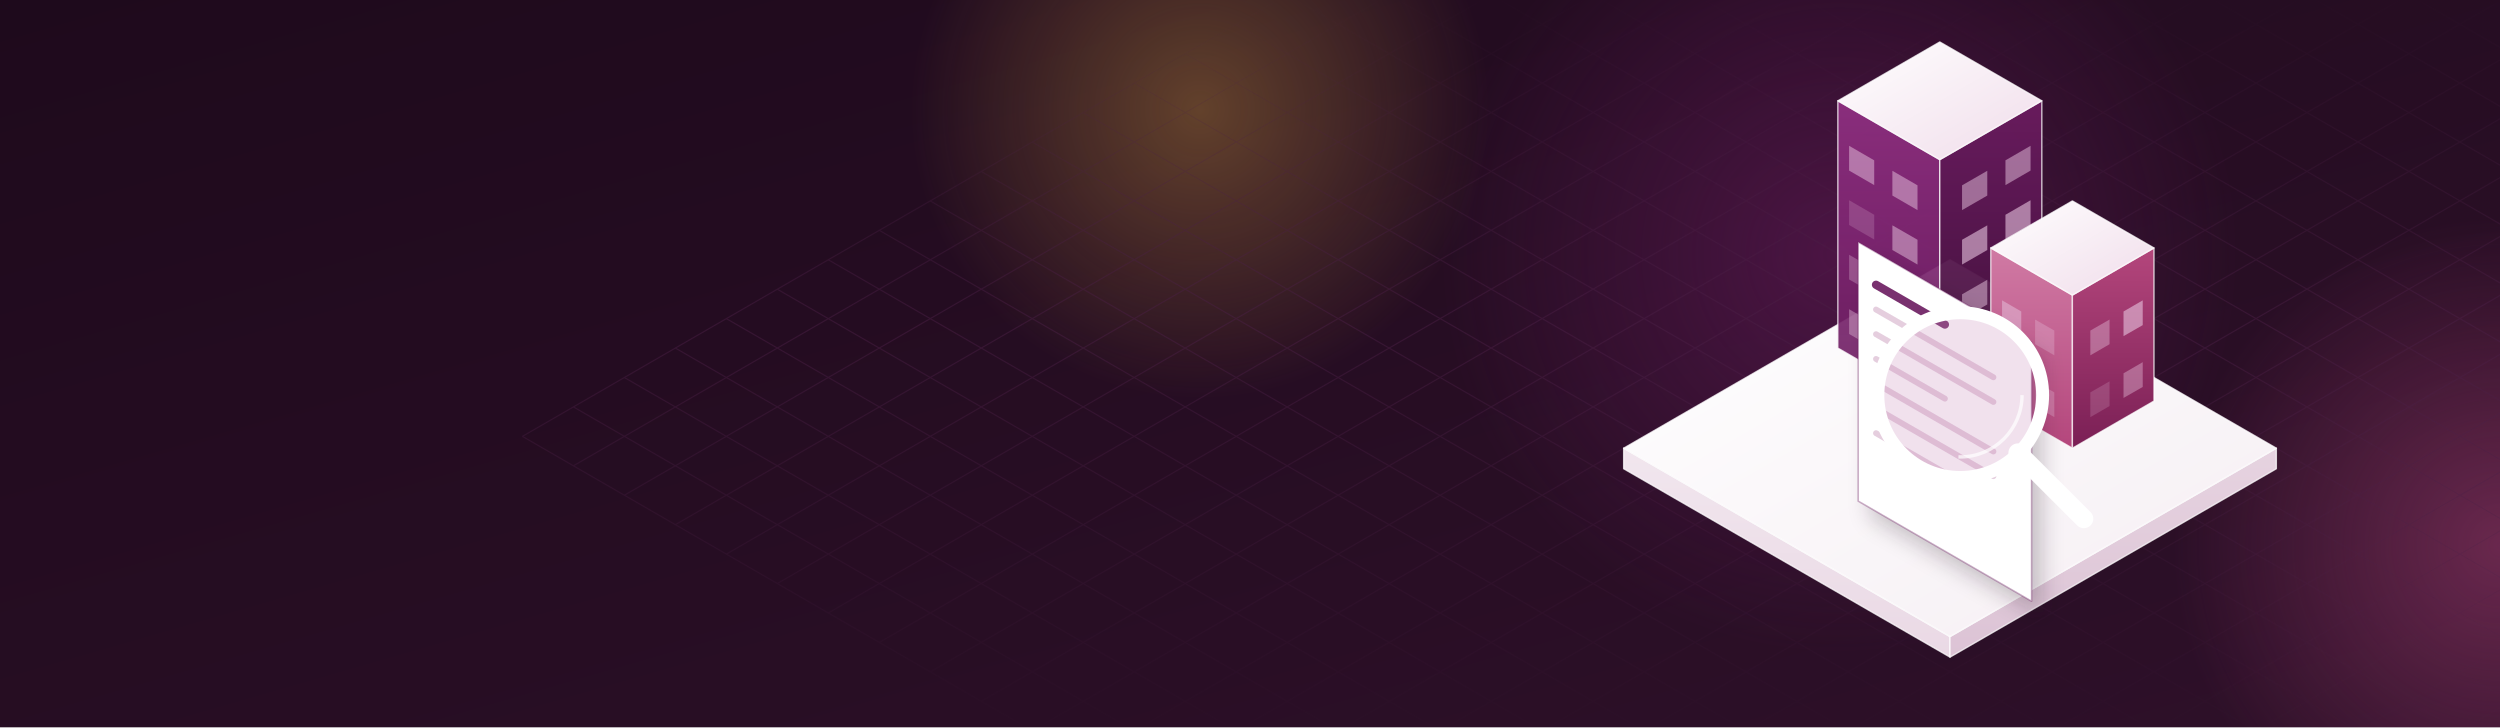
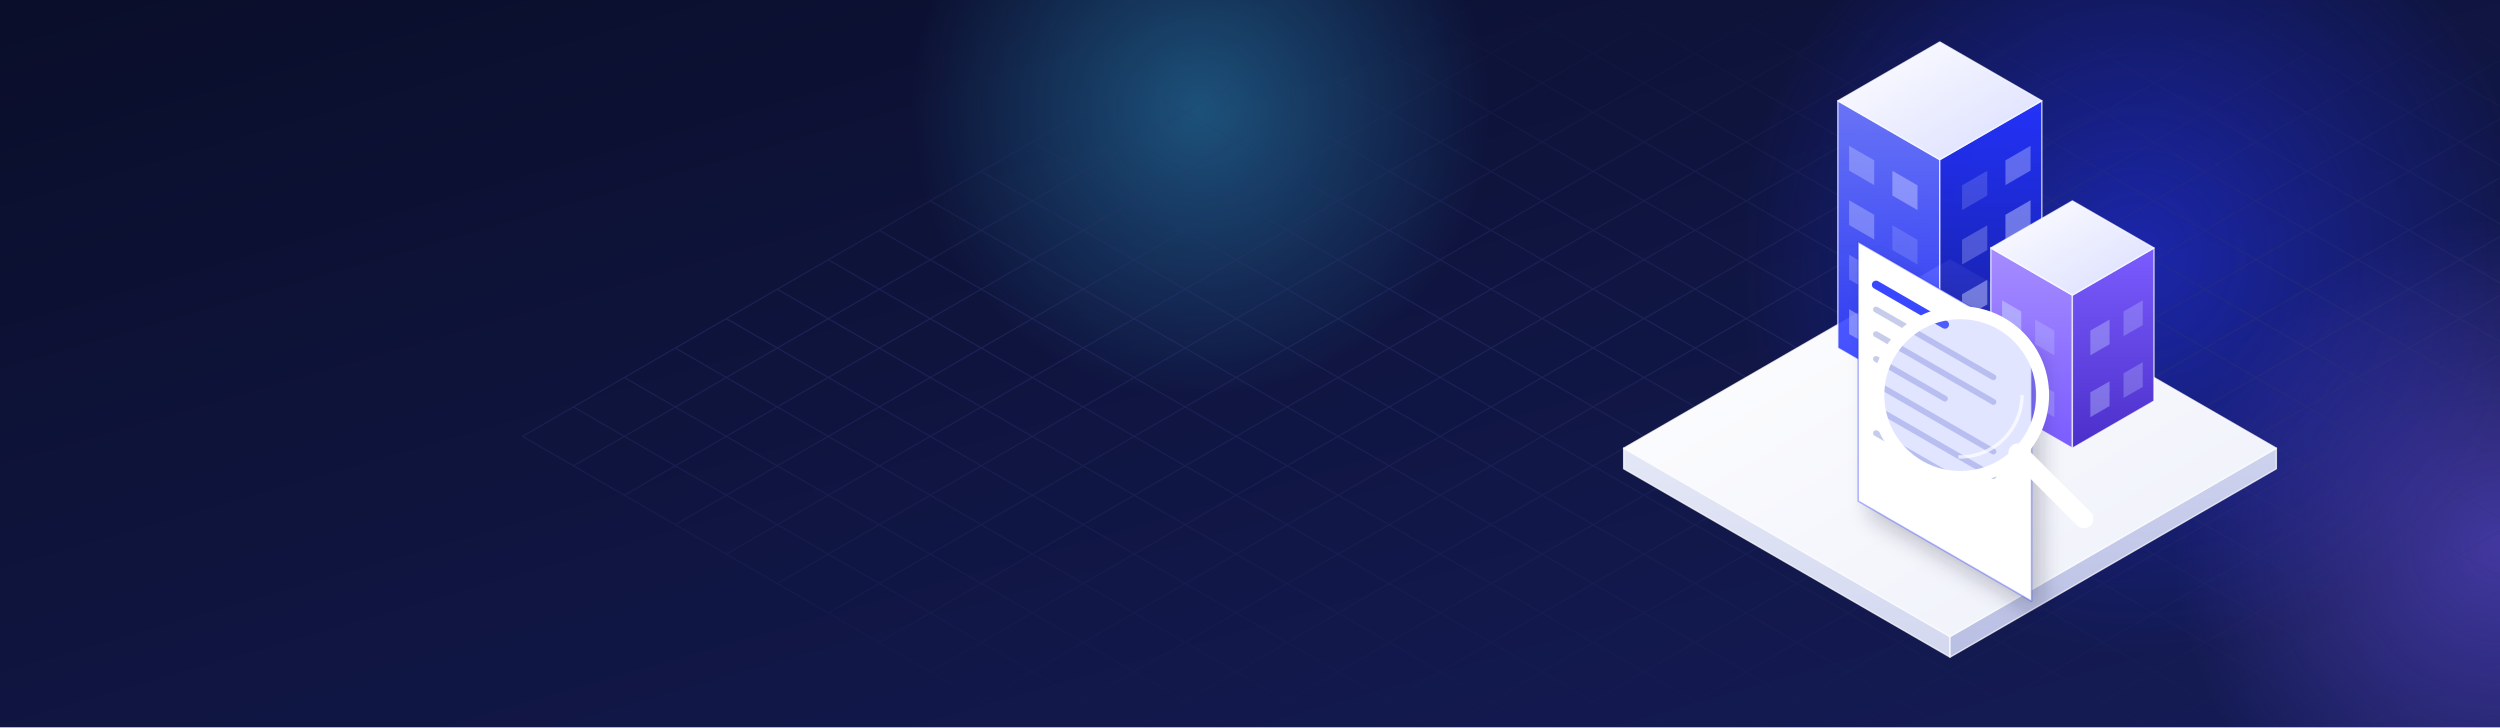
<svg xmlns="http://www.w3.org/2000/svg" viewBox="0 0 2200 640" preserveAspectRatio="xMidYMid slice">
  <defs>
    <linearGradient id="gBg" x1="0" y1="0" x2="1" y2="1">
-       <stop offset="0" stop-color="#1E0A1C" />
-       <stop offset="1" stop-color="#2E1029" />
+       <stop offset="0" stop-color="#0A0E2A" />
+       <stop offset="1" stop-color="#151C57" />
    </linearGradient>
    <radialGradient id="gB1">
-       <stop offset="0" stop-color="#6A1B5F" stop-opacity="0.55" />
-       <stop offset="1" stop-color="#6A1B5F" stop-opacity="0" />
+       <stop offset="0" stop-color="#2433FF" stop-opacity="0.55" />
+       <stop offset="1" stop-color="#2433FF" stop-opacity="0" />
    </radialGradient>
    <radialGradient id="gB2">
-       <stop offset="0" stop-color="#B4467C" stop-opacity="0.45" />
-       <stop offset="1" stop-color="#B4467C" stop-opacity="0" />
+       <stop offset="0" stop-color="#7B5CFF" stop-opacity="0.45" />
+       <stop offset="1" stop-color="#7B5CFF" stop-opacity="0" />
    </radialGradient>
    <radialGradient id="gB3">
-       <stop offset="0" stop-color="#D9A441" stop-opacity="0.35" />
-       <stop offset="1" stop-color="#D9A441" stop-opacity="0" />
+       <stop offset="0" stop-color="#38C6F4" stop-opacity="0.35" />
+       <stop offset="1" stop-color="#38C6F4" stop-opacity="0" />
    </radialGradient>
    <radialGradient id="gGlow">
-       <stop offset="0" stop-color="#C98AB9" stop-opacity=".55" />
-       <stop offset="1" stop-color="#C98AB9" stop-opacity="0" />
+       <stop offset="0" stop-color="#8D98FF" stop-opacity=".55" />
+       <stop offset="1" stop-color="#8D98FF" stop-opacity="0" />
    </radialGradient>
    <linearGradient id="gTop" x1="0" y1="0" x2="1" y2="1">
      <stop offset="0" stop-color="#FFFFFF" />
-       <stop offset="1" stop-color="#F0DCEA" />
+       <stop offset="1" stop-color="#D9DDFF" />
    </linearGradient>
    <linearGradient id="gLeft" x1="0" y1="0" x2="0" y2="1">
-       <stop offset="0" stop-color="#8E2F80" stop-opacity=".95" />
-       <stop offset="1" stop-color="#6A1B5F" stop-opacity=".9" />
+       <stop offset="0" stop-color="#6E79FF" stop-opacity=".95" />
+       <stop offset="1" stop-color="#2433FF" stop-opacity=".9" />
    </linearGradient>
    <linearGradient id="gRight" x1="0" y1="0" x2="0" y2="1">
-       <stop offset="0" stop-color="#6A1B5F" stop-opacity=".95" />
-       <stop offset="1" stop-color="#3E0F38" stop-opacity=".95" />
+       <stop offset="0" stop-color="#2433FF" stop-opacity=".95" />
+       <stop offset="1" stop-color="#121A8F" stop-opacity=".95" />
    </linearGradient>
    <linearGradient id="gLeftV" x1="0" y1="0" x2="0" y2="1">
-       <stop offset="0" stop-color="#D07AA4" />
-       <stop offset="1" stop-color="#B4467C" />
+       <stop offset="0" stop-color="#A58CFF" />
+       <stop offset="1" stop-color="#7B5CFF" />
    </linearGradient>
    <linearGradient id="gRightV" x1="0" y1="0" x2="0" y2="1">
-       <stop offset="0" stop-color="#B4467C" />
-       <stop offset="1" stop-color="#7A1F55" />
+       <stop offset="0" stop-color="#7B5CFF" />
+       <stop offset="1" stop-color="#4B2FC9" />
    </linearGradient>
    <linearGradient id="gLeftC" x1="0" y1="0" x2="0" y2="1">
-       <stop offset="0" stop-color="#F0CF86" />
-       <stop offset="1" stop-color="#D9A441" />
+       <stop offset="0" stop-color="#8BE0FF" />
+       <stop offset="1" stop-color="#38C6F4" />
    </linearGradient>
    <linearGradient id="gRightC" x1="0" y1="0" x2="0" y2="1">
-       <stop offset="0" stop-color="#D9A441" />
-       <stop offset="1" stop-color="#A87A26" />
+       <stop offset="0" stop-color="#38C6F4" />
+       <stop offset="1" stop-color="#1C8FC4" />
    </linearGradient>
    <linearGradient id="gLeftR" x1="0" y1="0" x2="0" y2="1">
-       <stop offset="0" stop-color="#F0CF86" />
-       <stop offset="1" stop-color="#D9A441" />
+       <stop offset="0" stop-color="#FF8A6A" />
+       <stop offset="1" stop-color="#E8401C" />
    </linearGradient>
    <linearGradient id="gRightR" x1="0" y1="0" x2="0" y2="1">
-       <stop offset="0" stop-color="#D9A441" />
-       <stop offset="1" stop-color="#A87A26" />
+       <stop offset="0" stop-color="#E8401C" />
+       <stop offset="1" stop-color="#A82A0E" />
    </linearGradient>
    <linearGradient id="gTopW" x1="0" y1="0" x2="1" y2="1">
      <stop offset="0" stop-color="#FFFFFF" />
-       <stop offset="1" stop-color="#F5EEF3" />
+       <stop offset="1" stop-color="#EEF0FA" />
    </linearGradient>
    <linearGradient id="gLeftW" x1="0" y1="0" x2="0" y2="1">
-       <stop offset="0" stop-color="#F1E6EE" />
-       <stop offset="1" stop-color="#EAD9E5" />
+       <stop offset="0" stop-color="#E4E7F6" />
+       <stop offset="1" stop-color="#D3D8F0" />
    </linearGradient>
    <linearGradient id="gRightW" x1="0" y1="0" x2="0" y2="1">
-       <stop offset="0" stop-color="#E6D3E0" />
-       <stop offset="1" stop-color="#DCC3D5" />
+       <stop offset="0" stop-color="#CDD2EE" />
+       <stop offset="1" stop-color="#B9BFE3" />
    </linearGradient>
    <linearGradient id="gFade" x1="0" y1="0" x2="0" y2="1">
      <stop offset="0" stop-color="#fff" stop-opacity="0" />
      <stop offset=".45" stop-color="#fff" stop-opacity="1" />
      <stop offset="1" stop-color="#fff" stop-opacity="0" />
    </linearGradient>
    <mask id="mGrid">
      <rect width="100%" height="100%" fill="url(#gFade)" />
    </mask>
    <filter id="fSoft" x="-50%" y="-50%" width="200%" height="200%">
      <feGaussianBlur stdDeviation="9" />
    </filter>
  </defs>
  <defs>
    <radialGradient id="gNode0" cx=".35" cy=".3">
      <stop offset="0" stop-color="#fff" />
-       <stop offset=".35" stop-color="#6A1B5F" />
-       <stop offset="1" stop-color="#3E0F38" />
+       <stop offset=".35" stop-color="#2433FF" />
+       <stop offset="1" stop-color="#121A8F" />
    </radialGradient>
    <radialGradient id="gNode1" cx=".35" cy=".3">
      <stop offset="0" stop-color="#fff" />
-       <stop offset=".35" stop-color="#B4467C" />
-       <stop offset="1" stop-color="#7A1F55" />
+       <stop offset=".35" stop-color="#7B5CFF" />
+       <stop offset="1" stop-color="#4B2FC9" />
    </radialGradient>
    <radialGradient id="gNode2" cx=".35" cy=".3">
      <stop offset="0" stop-color="#fff" />
-       <stop offset=".35" stop-color="#D9A441" />
-       <stop offset="1" stop-color="#A87A26" />
+       <stop offset=".35" stop-color="#38C6F4" />
+       <stop offset="1" stop-color="#1C8FC4" />
    </radialGradient>
  </defs>
  <rect width="100%" height="100%" fill="url(#gBg)" />
-   <circle cx="1618.6" cy="224" r="352" fill="url(#gB1)" />
+   <circle cx="1880.6" cy="224" r="352" fill="url(#gB1)" />
  <circle cx="2200" cy="480" r="288" fill="url(#gB2)" />
  <circle cx="1056" cy="96" r="256" fill="url(#gB3)" />
-   <g stroke="#4A1E45" stroke-width="1" opacity="0.5" mask="url(#mGrid)">
+   <g stroke="#2A3170" stroke-width="1" opacity="0.5" mask="url(#mGrid)">
    <line x1="1716" y1="-341.3" x2="459.7" y2="384" />
    <line x1="1716" y1="-341.3" x2="2972.3" y2="384" />
    <line x1="1760.9" y1="-315.4" x2="504.6" y2="409.9" />
    <line x1="1671.1" y1="-315.4" x2="2927.4" y2="409.9" />
    <line x1="1805.7" y1="-289.5" x2="549.4" y2="435.8" />
    <line x1="1626.3" y1="-289.5" x2="2882.6" y2="435.8" />
    <line x1="1850.6" y1="-263.6" x2="594.3" y2="461.7" />
    <line x1="1581.4" y1="-263.6" x2="2837.7" y2="461.7" />
    <line x1="1895.5" y1="-237.7" x2="639.2" y2="487.6" />
    <line x1="1536.5" y1="-237.7" x2="2792.8" y2="487.6" />
    <line x1="1940.3" y1="-211.8" x2="684" y2="513.5" />
    <line x1="1491.7" y1="-211.8" x2="2748" y2="513.5" />
    <line x1="1985.2" y1="-185.9" x2="728.9" y2="539.4" />
    <line x1="1446.8" y1="-185.9" x2="2703.1" y2="539.4" />
    <line x1="2030.1" y1="-160" x2="773.8" y2="565.3" />
    <line x1="1401.9" y1="-160" x2="2658.2" y2="565.3" />
    <line x1="2074.9" y1="-134.1" x2="818.6" y2="591.2" />
    <line x1="1357.1" y1="-134.1" x2="2613.4" y2="591.2" />
    <line x1="2119.8" y1="-108.2" x2="863.5" y2="617.1" />
    <line x1="1312.2" y1="-108.2" x2="2568.5" y2="617.1" />
    <line x1="2164.7" y1="-82.3" x2="908.4" y2="643" />
    <line x1="1267.3" y1="-82.3" x2="2523.6" y2="643" />
    <line x1="2209.6" y1="-56.4" x2="953.2" y2="669" />
    <line x1="1222.4" y1="-56.4" x2="2478.8" y2="669" />
    <line x1="2254.4" y1="-30.5" x2="998.1" y2="694.9" />
    <line x1="1177.6" y1="-30.5" x2="2433.9" y2="694.9" />
    <line x1="2299.3" y1="-4.6" x2="1043" y2="720.8" />
    <line x1="1132.7" y1="-4.6" x2="2389" y2="720.8" />
    <line x1="2344.2" y1="21.3" x2="1087.8" y2="746.7" />
    <line x1="1087.8" y1="21.3" x2="2344.2" y2="746.7" />
    <line x1="2389" y1="47.2" x2="1132.7" y2="772.6" />
    <line x1="1043" y1="47.2" x2="2299.3" y2="772.6" />
    <line x1="2433.9" y1="73.1" x2="1177.6" y2="798.5" />
    <line x1="998.1" y1="73.1" x2="2254.4" y2="798.5" />
    <line x1="2478.8" y1="99" x2="1222.4" y2="824.4" />
    <line x1="953.2" y1="99" x2="2209.6" y2="824.4" />
    <line x1="2523.6" y1="125" x2="1267.3" y2="850.3" />
    <line x1="908.4" y1="125" x2="2164.7" y2="850.3" />
    <line x1="2568.5" y1="150.9" x2="1312.2" y2="876.2" />
    <line x1="863.5" y1="150.9" x2="2119.8" y2="876.2" />
    <line x1="2613.4" y1="176.8" x2="1357.1" y2="902.1" />
    <line x1="818.6" y1="176.8" x2="2074.9" y2="902.1" />
    <line x1="2658.2" y1="202.7" x2="1401.9" y2="928" />
    <line x1="773.8" y1="202.7" x2="2030.1" y2="928" />
    <line x1="2703.1" y1="228.6" x2="1446.8" y2="953.9" />
    <line x1="728.9" y1="228.6" x2="1985.2" y2="953.9" />
    <line x1="2748" y1="254.5" x2="1491.7" y2="979.8" />
    <line x1="684" y1="254.5" x2="1940.3" y2="979.8" />
    <line x1="2792.8" y1="280.4" x2="1536.5" y2="1005.7" />
    <line x1="639.2" y1="280.4" x2="1895.5" y2="1005.7" />
    <line x1="2837.7" y1="306.3" x2="1581.4" y2="1031.6" />
    <line x1="594.3" y1="306.3" x2="1850.6" y2="1031.6" />
    <line x1="2882.6" y1="332.2" x2="1626.3" y2="1057.5" />
    <line x1="549.4" y1="332.2" x2="1805.7" y2="1057.5" />
    <line x1="2927.4" y1="358.1" x2="1671.1" y2="1083.4" />
    <line x1="504.6" y1="358.1" x2="1760.9" y2="1083.4" />
    <line x1="2972.3" y1="384" x2="1716" y2="1109.3" />
    <line x1="459.7" y1="384" x2="1716" y2="1109.3" />
  </g>
  <g>
    <polygon points="1428.8,412.5 1716,578.3 1716,560.2 1428.8,394.4" fill="url(#gLeftW)" stroke="rgba(255,255,255,.75)" stroke-width="1.2" stroke-linejoin="round" />
    <polygon points="2003.2,412.5 1716,578.3 1716,560.2 2003.2,394.4" fill="url(#gRightW)" stroke="rgba(255,255,255,.75)" stroke-width="1.2" stroke-linejoin="round" />
    <polygon points="1716,228.6 2003.2,394.4 1716,560.2 1428.8,394.4" fill="url(#gTopW)" stroke="rgba(255,255,255,.75)" stroke-width="1.2" stroke-linejoin="round" />
  </g>
  <g>
    <polygon points="1617.3,306.3 1707,358.1 1707,140.5 1617.3,88.7" fill="url(#gLeft)" stroke="rgba(255,255,255,.75)" stroke-width="1.2" stroke-linejoin="round" />
    <polygon points="1796.8,306.3 1707,358.1 1707,140.5 1796.8,88.7" fill="url(#gRight)" stroke="rgba(255,255,255,.75)" stroke-width="1.2" stroke-linejoin="round" />
    <polygon points="1707,36.9 1796.8,88.7 1707,140.5 1617.3,88.7" fill="url(#gTop)" stroke="rgba(255,255,255,.75)" stroke-width="1.2" stroke-linejoin="round" />
-     <polygon points="1627.2,293.9 1649.3,306.6 1649.3,284.9 1627.2,272.1" fill="#E6C3DD" opacity="0.4" />
-     <polygon points="1665.3,315.9 1687.4,328.6 1687.4,306.9 1665.3,294.1" fill="#E6C3DD" opacity="0.5" />
-     <polygon points="1786.9,293.9 1764.8,306.6 1764.8,284.9 1786.9,272.1" fill="#E6C3DD" opacity="0.5" />
-     <polygon points="1748.8,315.9 1726.6,328.6 1726.6,306.9 1748.8,294.1" fill="#E6C3DD" opacity="0.4" />
-     <polygon points="1627.2,245.9 1649.3,258.7 1649.3,236.9 1627.2,224.2" fill="#E6C3DD" opacity="0.3" />
-     <polygon points="1665.3,267.9 1687.4,280.7 1687.4,259 1665.3,246.2" fill="#E6C3DD" opacity="0.6" />
-     <polygon points="1786.9,245.9 1764.8,258.7 1764.8,236.9 1786.9,224.2" fill="#E6C3DD" opacity="0.2" />
-     <polygon points="1748.8,267.9 1726.6,280.7 1726.6,259 1748.8,246.2" fill="#E6C3DD" opacity="0.5" />
-     <polygon points="1627.2,198 1649.3,210.8 1649.3,189 1627.2,176.2" fill="#E6C3DD" opacity="0.2" />
-     <polygon points="1665.3,220 1687.4,232.8 1687.4,211 1665.3,198.3" fill="#E6C3DD" opacity="0.5" />
-     <polygon points="1786.9,198 1764.8,210.8 1764.8,189 1786.9,176.2" fill="#E6C3DD" opacity="0.6" />
-     <polygon points="1748.8,220 1726.6,232.8 1726.6,211 1748.8,198.3" fill="#E6C3DD" opacity="0.6" />
-     <polygon points="1627.2,150.1 1649.3,162.9 1649.3,141.1 1627.2,128.3" fill="#E6C3DD" opacity="0.5" />
-     <polygon points="1665.3,172.1 1687.4,184.9 1687.4,163.1 1665.3,150.3" fill="#E6C3DD" opacity="0.5" />
-     <polygon points="1786.9,150.1 1764.8,162.9 1764.8,141.1 1786.9,128.3" fill="#E6C3DD" opacity="0.5" />
-     <polygon points="1748.8,172.1 1726.6,184.9 1726.6,163.1 1748.8,150.3" fill="#E6C3DD" opacity="0.5" />
+     <polygon points="1627.2,293.9 1649.3,306.6 1649.3,284.9 1627.2,272.1" fill="#BFC6FF" opacity="0.5" />
+     <polygon points="1665.3,315.9 1687.4,328.6 1687.4,306.9 1665.3,294.1" fill="#BFC6FF" opacity="0.2" />
+     <polygon points="1786.9,293.9 1764.8,306.6 1764.8,284.9 1786.9,272.1" fill="#BFC6FF" opacity="0.2" />
+     <polygon points="1748.8,315.9 1726.6,328.6 1726.6,306.9 1748.8,294.1" fill="#BFC6FF" opacity="0.5" />
+     <polygon points="1627.2,245.9 1649.3,258.7 1649.3,236.9 1627.2,224.2" fill="#BFC6FF" opacity="0.3" />
+     <polygon points="1665.3,267.9 1687.4,280.7 1687.4,259 1665.3,246.2" fill="#BFC6FF" opacity="0.4" />
+     <polygon points="1786.9,245.9 1764.8,258.7 1764.8,236.9 1786.9,224.2" fill="#BFC6FF" opacity="0.2" />
+     <polygon points="1748.8,267.9 1726.6,280.7 1726.6,259 1748.8,246.2" fill="#BFC6FF" opacity="0.5" />
+     <polygon points="1627.2,198 1649.3,210.8 1649.3,189 1627.2,176.2" fill="#BFC6FF" opacity="0.4" />
+     <polygon points="1665.3,220 1687.4,232.8 1687.4,211 1665.3,198.3" fill="#BFC6FF" opacity="0.2" />
+     <polygon points="1786.9,198 1764.8,210.8 1764.8,189 1786.9,176.2" fill="#BFC6FF" opacity="0.5" />
+     <polygon points="1748.8,220 1726.6,232.8 1726.6,211 1748.8,198.3" fill="#BFC6FF" opacity="0.3" />
+     <polygon points="1627.2,150.1 1649.3,162.9 1649.3,141.1 1627.2,128.3" fill="#BFC6FF" opacity="0.4" />
+     <polygon points="1665.3,172.1 1687.4,184.9 1687.4,163.1 1665.3,150.3" fill="#BFC6FF" opacity="0.5" />
+     <polygon points="1786.9,150.1 1764.8,162.9 1764.8,141.1 1786.9,128.3" fill="#BFC6FF" opacity="0.4" />
+     <polygon points="1748.8,172.1 1726.6,184.9 1726.6,163.1 1748.8,150.3" fill="#BFC6FF" opacity="0.2" />
  </g>
  <g>
    <polygon points="1751.9,352.9 1823.7,394.4 1823.7,259.7 1751.9,218.2" fill="url(#gLeftV)" stroke="rgba(255,255,255,.75)" stroke-width="1.2" stroke-linejoin="round" />
    <polygon points="1895.5,352.9 1823.7,394.4 1823.7,259.7 1895.5,218.2" fill="url(#gRightV)" stroke="rgba(255,255,255,.75)" stroke-width="1.2" stroke-linejoin="round" />
    <polygon points="1823.7,176.8 1895.5,218.2 1823.7,259.7 1751.9,218.2" fill="url(#gTop)" stroke="rgba(255,255,255,.75)" stroke-width="1.2" stroke-linejoin="round" />
-     <polygon points="1761.8,340.5 1778.7,350.2 1778.7,328.5 1761.8,318.7" fill="#E6C3DD" opacity="0.6" />
-     <polygon points="1790.9,357.3 1807.8,367.1 1807.8,345.3 1790.9,335.6" fill="#E6C3DD" opacity="0.3" />
-     <polygon points="1885.6,340.5 1868.7,350.2 1868.7,328.5 1885.6,318.7" fill="#E6C3DD" opacity="0.4" />
-     <polygon points="1856.4,357.3 1839.5,367.1 1839.5,345.3 1856.4,335.6" fill="#E6C3DD" opacity="0.2" />
-     <polygon points="1761.8,286.1 1778.7,295.8 1778.7,274.1 1761.8,264.3" fill="#E6C3DD" opacity="0.5" />
-     <polygon points="1790.9,302.9 1807.8,312.7 1807.8,290.9 1790.9,281.2" fill="#E6C3DD" opacity="0.3" />
-     <polygon points="1885.6,286.1 1868.7,295.8 1868.7,274.1 1885.6,264.3" fill="#E6C3DD" opacity="0.6" />
-     <polygon points="1856.4,302.9 1839.5,312.7 1839.5,290.9 1856.4,281.2" fill="#E6C3DD" opacity="0.4" />
-   </g>
-   <g>
-     <polygon points="1635.2,441 1787.8,529.1 1787.8,301.1 1635.2,213" fill="#1E0A1C" opacity=".22" transform="translate(10,14)" filter="url(#fSoft)" />
-     <polygon points="1635.2,441 1787.8,529.1 1787.8,301.1 1635.2,213" fill="#FFFFFF" stroke="rgba(106,27,95,.35)" stroke-width="1.4" stroke-linejoin="round" />
-     <line x1="1650.9" y1="250.6" x2="1711.5" y2="285.6" stroke="#6A1B5F" stroke-width="7.3" stroke-linecap="round" opacity=".9" />
-     <line x1="1650.9" y1="272.4" x2="1754.2" y2="332" stroke="#DEC2D6" stroke-width="5.2" stroke-linecap="round" opacity=".8" />
-     <line x1="1650.9" y1="294.1" x2="1754.2" y2="353.7" stroke="#DEC2D6" stroke-width="5.2" stroke-linecap="round" opacity=".8" />
-     <line x1="1650.9" y1="315.9" x2="1711.5" y2="350.8" stroke="#DEC2D6" stroke-width="5.2" stroke-linecap="round" opacity=".8" />
-     <line x1="1650.9" y1="337.6" x2="1754.2" y2="397.3" stroke="#DEC2D6" stroke-width="5.2" stroke-linecap="round" opacity=".8" />
-     <line x1="1650.9" y1="359.4" x2="1754.2" y2="419" stroke="#DEC2D6" stroke-width="5.2" stroke-linecap="round" opacity=".8" />
-     <line x1="1650.9" y1="381.2" x2="1711.5" y2="416.1" stroke="#DEC2D6" stroke-width="5.2" stroke-linecap="round" opacity=".8" />
-   </g>
-   <g>
-     <circle cx="1725" cy="347.7" r="72.5" fill="rgba(201,138,185,.25)" stroke="#fff" stroke-width="11.4" />
+     <polygon points="1761.8,340.5 1778.7,350.2 1778.7,328.5 1761.8,318.7" fill="#BFC6FF" opacity="0.2" />
+     <polygon points="1790.9,357.3 1807.8,367.1 1807.8,345.3 1790.9,335.6" fill="#BFC6FF" opacity="0.3" />
+     <polygon points="1885.6,340.5 1868.7,350.2 1868.7,328.5 1885.6,318.7" fill="#BFC6FF" opacity="0.3" />
+     <polygon points="1856.4,357.3 1839.5,367.1 1839.5,345.3 1856.4,335.6" fill="#BFC6FF" opacity="0.4" />
+     <polygon points="1761.8,286.1 1778.7,295.8 1778.7,274.1 1761.8,264.3" fill="#BFC6FF" opacity="0.6" />
+     <polygon points="1790.9,302.9 1807.8,312.7 1807.8,290.9 1790.9,281.2" fill="#BFC6FF" opacity="0.3" />
+     <polygon points="1885.6,286.1 1868.7,295.8 1868.7,274.1 1885.6,264.3" fill="#BFC6FF" opacity="0.3" />
+     <polygon points="1856.4,302.9 1839.5,312.7 1839.5,290.9 1856.4,281.2" fill="#BFC6FF" opacity="0.4" />
+   </g>
+   <g>
+     <polygon points="1635.2,441 1787.8,529.1 1787.8,301.1 1635.2,213" fill="#0A0E2A" opacity=".22" transform="translate(10,14)" filter="url(#fSoft)" />
+     <polygon points="1635.2,441 1787.8,529.1 1787.8,301.1 1635.2,213" fill="#FFFFFF" stroke="rgba(36,51,255,.35)" stroke-width="1.4" stroke-linejoin="round" />
+     <line x1="1650.9" y1="250.6" x2="1711.5" y2="285.6" stroke="#2433FF" stroke-width="7.3" stroke-linecap="round" opacity=".9" />
+     <line x1="1650.9" y1="272.4" x2="1754.2" y2="332" stroke="#B9BFE6" stroke-width="5.2" stroke-linecap="round" opacity=".8" />
+     <line x1="1650.9" y1="294.1" x2="1754.2" y2="353.7" stroke="#B9BFE6" stroke-width="5.2" stroke-linecap="round" opacity=".8" />
+     <line x1="1650.9" y1="315.9" x2="1711.5" y2="350.8" stroke="#B9BFE6" stroke-width="5.2" stroke-linecap="round" opacity=".8" />
+     <line x1="1650.9" y1="337.6" x2="1754.2" y2="397.3" stroke="#B9BFE6" stroke-width="5.2" stroke-linecap="round" opacity=".8" />
+     <line x1="1650.9" y1="359.4" x2="1754.2" y2="419" stroke="#B9BFE6" stroke-width="5.2" stroke-linecap="round" opacity=".8" />
+     <line x1="1650.9" y1="381.2" x2="1711.5" y2="416.1" stroke="#B9BFE6" stroke-width="5.2" stroke-linecap="round" opacity=".8" />
+   </g>
+   <g>
+     <circle cx="1725" cy="347.7" r="72.5" fill="rgba(141,152,255,.25)" stroke="#fff" stroke-width="11.4" />
    <line x1="1775.7" y1="398.5" x2="1833.8" y2="456.5" stroke="#fff" stroke-width="16.6" stroke-linecap="round" />
    <circle cx="1725" cy="347.7" r="54.4" fill="none" stroke="#fff" stroke-width="3" opacity=".7" stroke-dasharray="87 999" />
  </g>
</svg>
